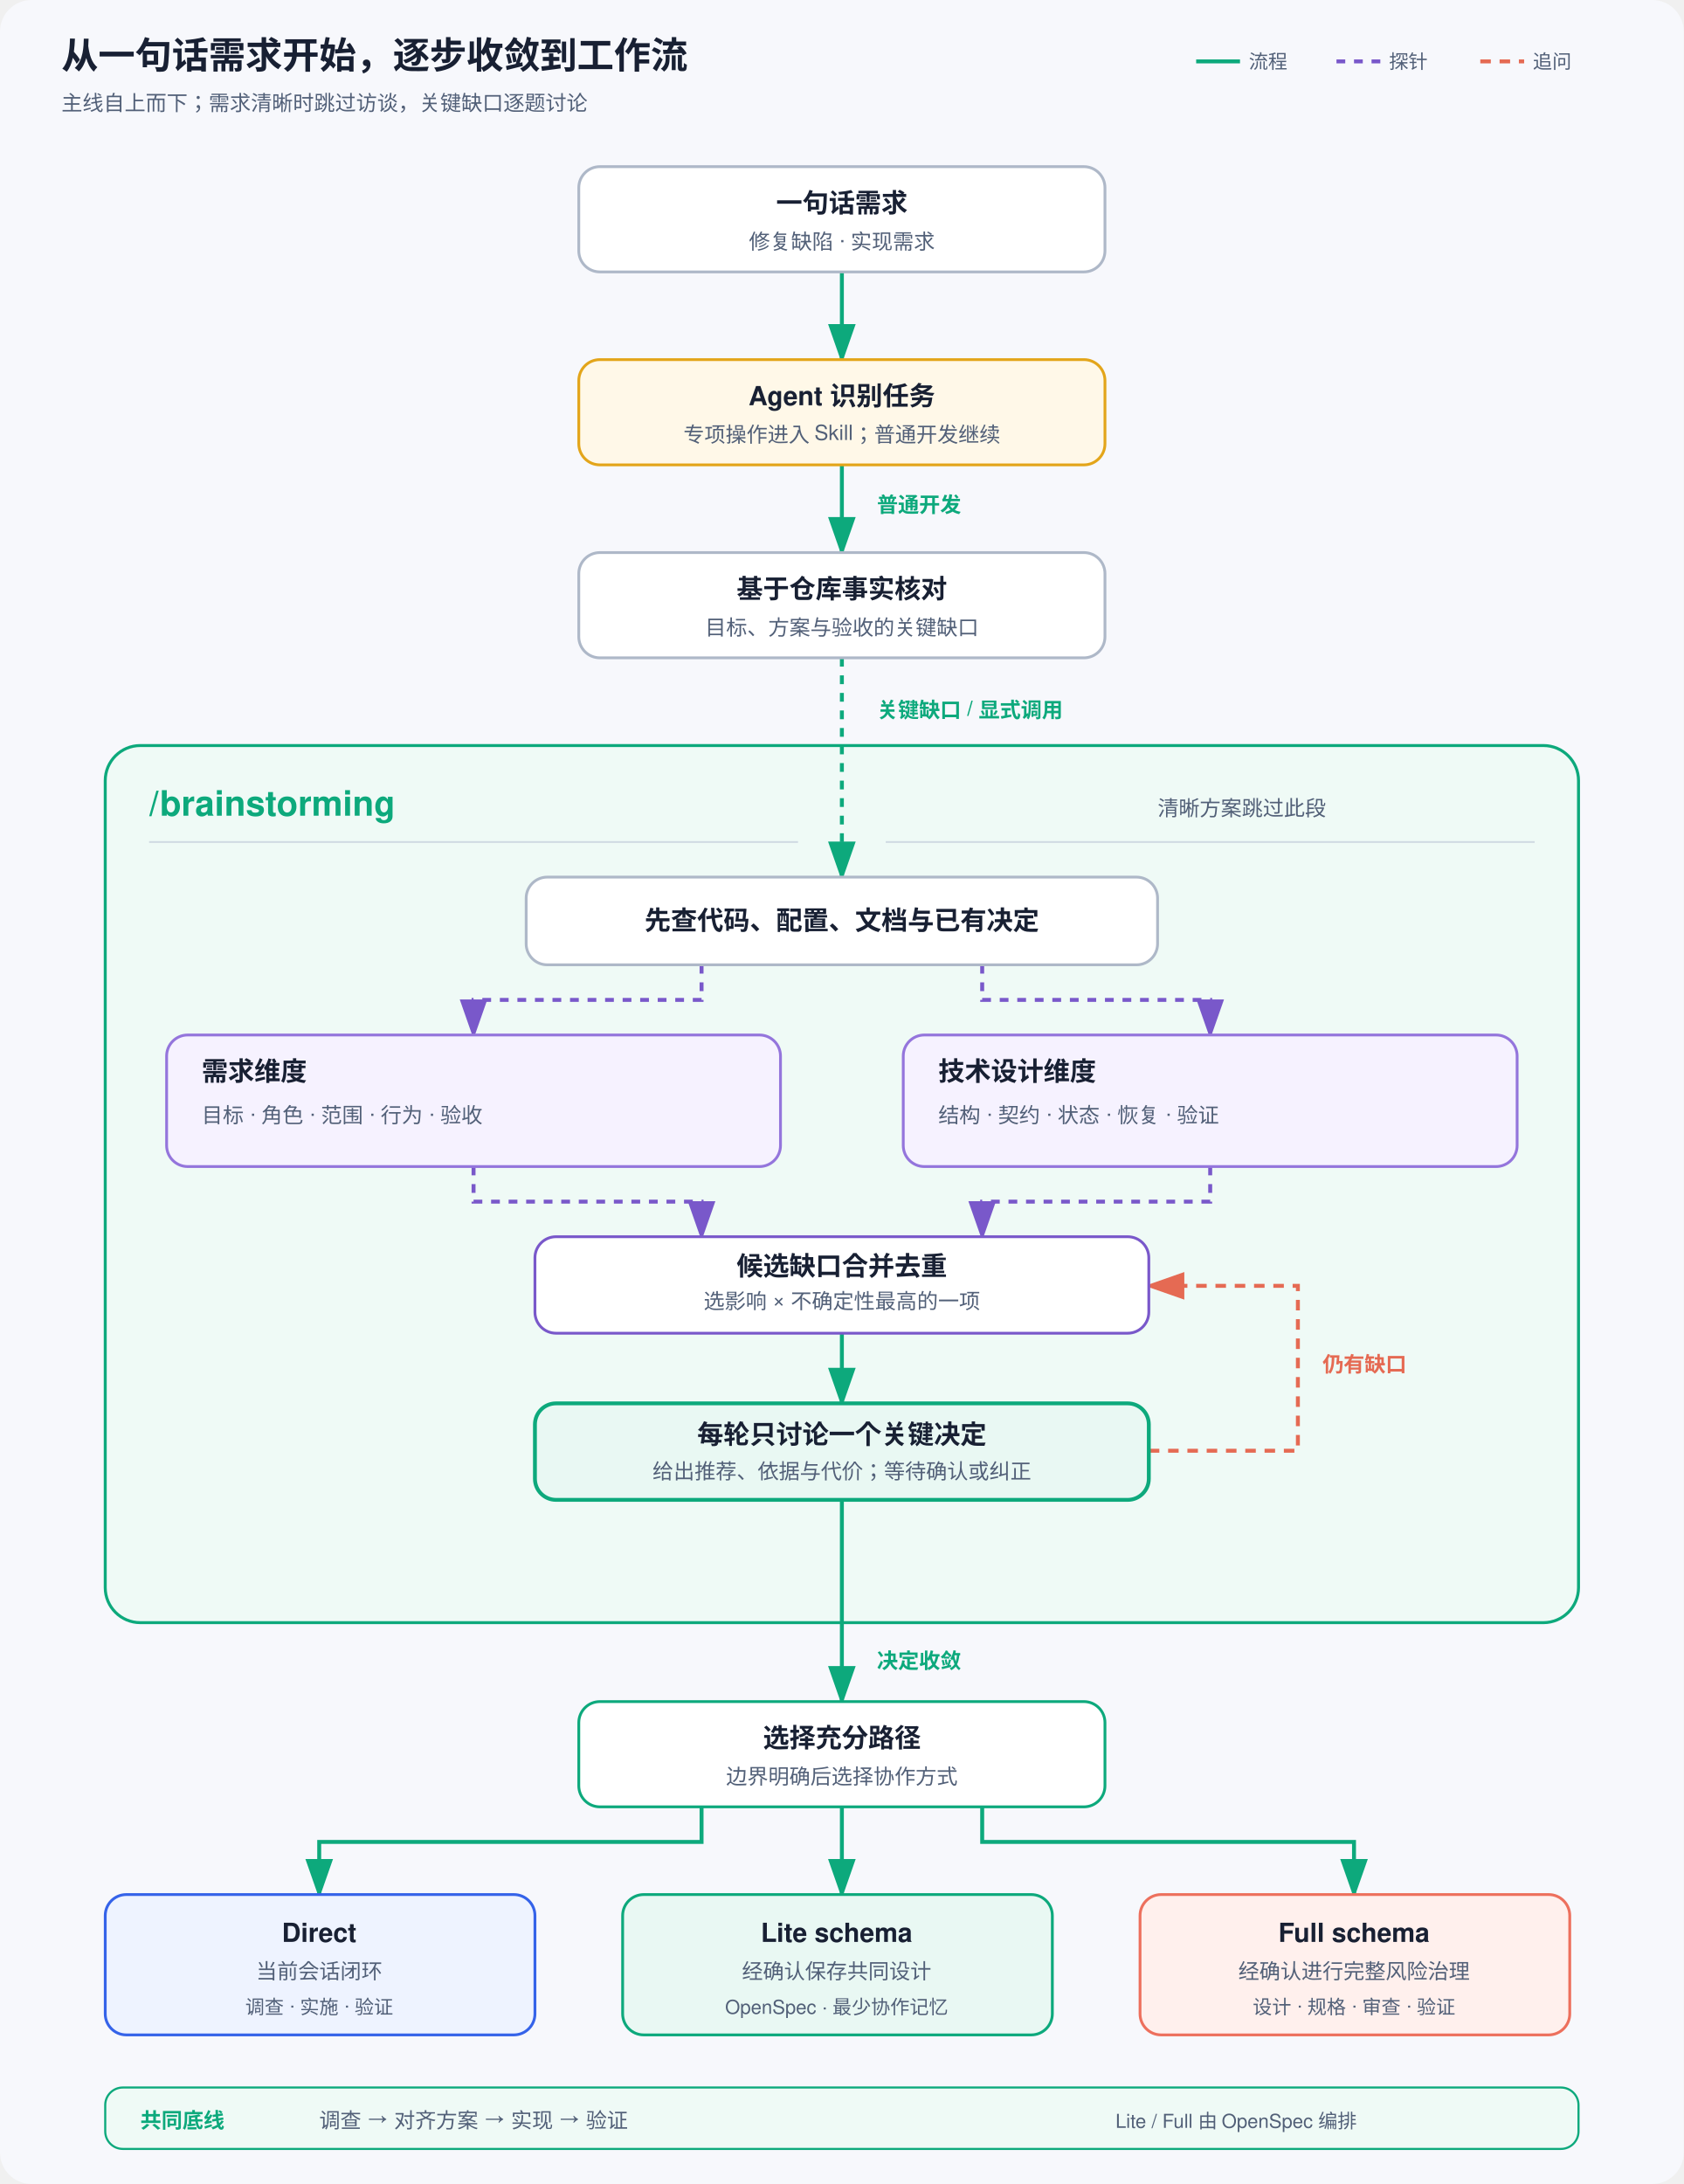
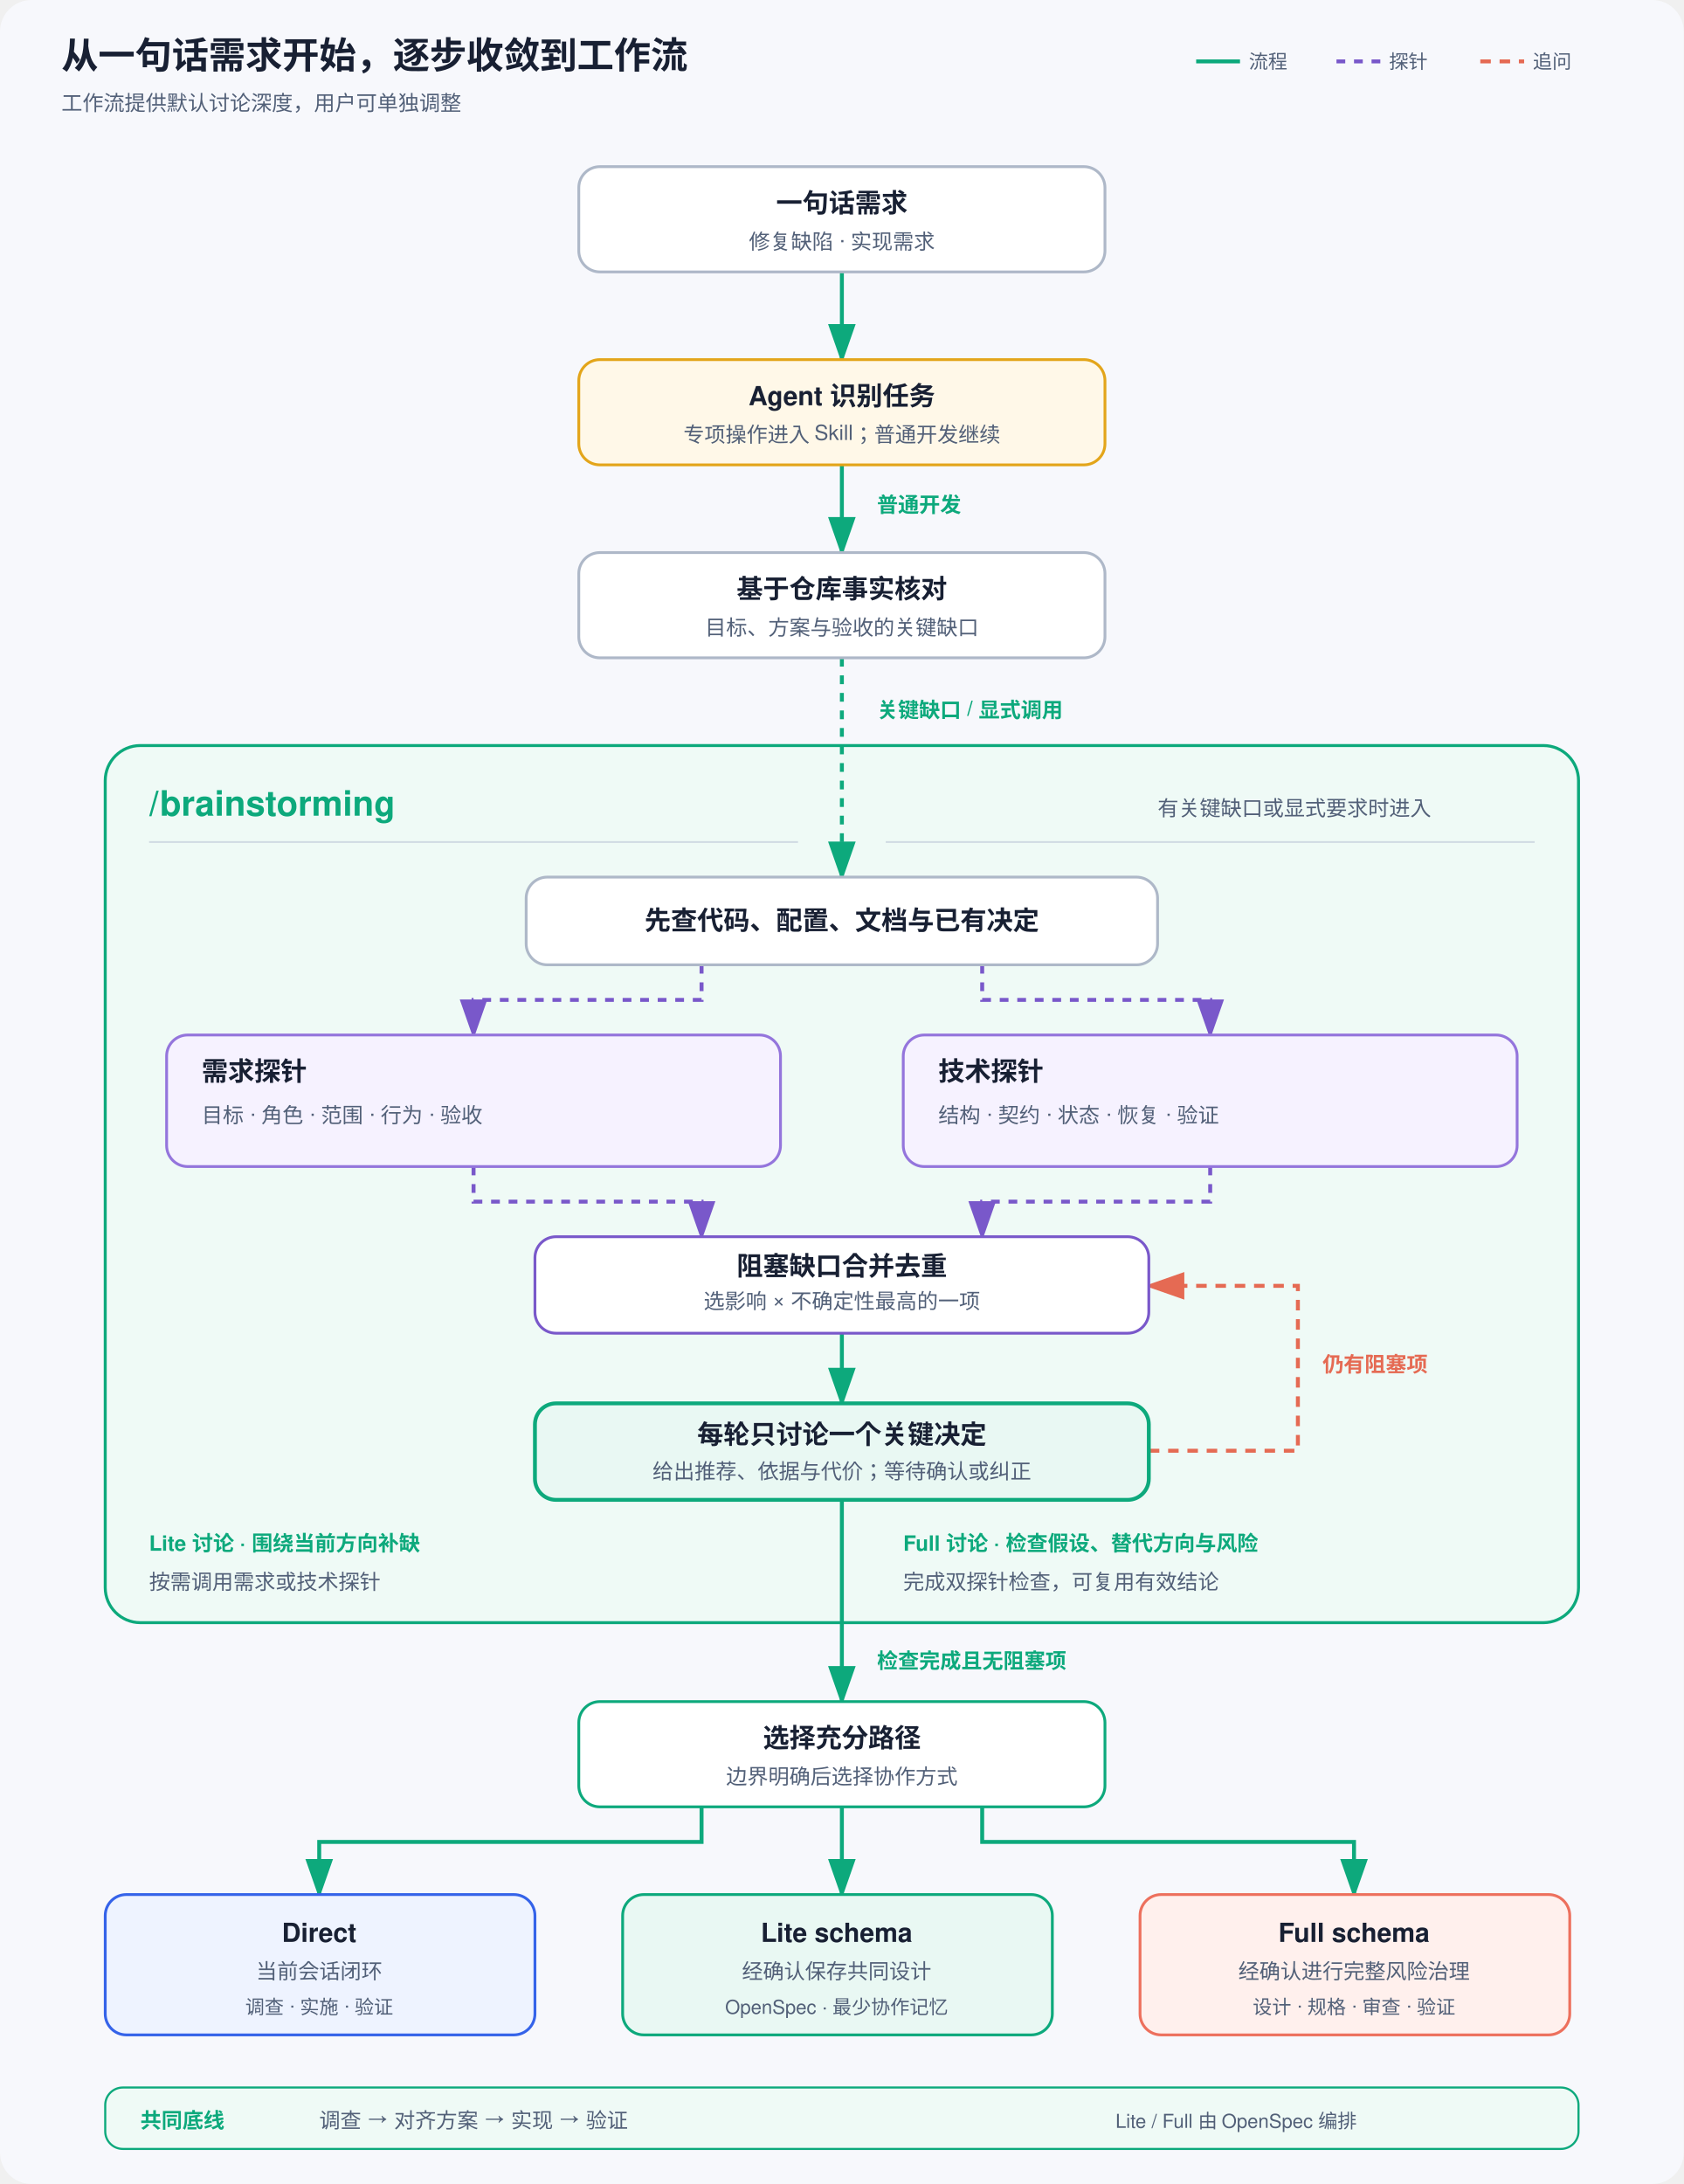
<svg xmlns="http://www.w3.org/2000/svg" viewBox="0 0 960 1245" width="960" height="1245" role="img" aria-labelledby="title desc" data-generator="fireworks-tech-graph" data-schema-version="1" data-style-id="1" data-visual-theme="Flat Icon · DevKeel Green" data-diagram-type="flowchart" data-semantic-profile="generic" data-semantic-valid="true" data-quality-profile="standard">
  <style>
    text { font-family: "Hiragino Sans GB", "PingFang SC", "Microsoft YaHei", "Helvetica Neue", Helvetica, Arial, sans-serif; }
    .title { fill: #182033; font-size: 21px; font-weight: 700; }
    .hint { fill: #526078; font-size: 12px; font-weight: 500; }
    .section { fill: #0da97c; font-size: 20px; font-weight: 700; }
    .node-title { fill: #182033; font-size: 15px; font-weight: 700; }
    .node-subtitle { fill: #526078; font-size: 12px; }
    .tiny { fill: #526078; font-size: 11px; }
    .branch { fill: #0da97c; font-size: 12px; font-weight: 700; }
    .feedback { fill: #e56a53; font-size: 12px; font-weight: 700; }
    .legend { fill: #526078; font-size: 11px; }
  </style>
  <defs>
    <marker id="arrow-primary" markerWidth="10" markerHeight="7" refX="9" refY="3.5" orient="auto">
      <polygon points="0 0,10 3.5,0 7" fill="#0da97c" />
    </marker>
    <marker id="arrow-candidate" markerWidth="10" markerHeight="7" refX="9" refY="3.5" orient="auto">
      <polygon points="0 0,10 3.5,0 7" fill="#7958ca" />
    </marker>
    <marker id="arrow-feedback" markerWidth="10" markerHeight="7" refX="9" refY="3.5" orient="auto">
      <polygon points="0 0,10 3.5,0 7" fill="#e56a53" />
    </marker>
  </defs>
  <rect width="960" height="1245" rx="18" fill="#f7f8fc" data-graph-role="background" />
  <rect id="brainstorm-panel" data-graph-role="container" data-graph-bounds="60,425,900,925" x="60" y="425" width="840" height="500" rx="20" fill="#effaf6" stroke="#0da97c" stroke-width="1.7" />
  <line x1="85" y1="480" x2="455" y2="480" stroke="#cfdae2" stroke-width="1" />
  <line x1="505" y1="480" x2="875" y2="480" stroke="#cfdae2" stroke-width="1" />
  <path id="task-to-agent" data-graph-role="edge" data-edge-id="task-to-agent" data-source="task" data-target="agent" data-edge-kind="flow" data-flow="primary" data-bends="0" data-route-stretch="1" d="M480 155V205" fill="none" stroke="#0da97c" stroke-width="2.25" marker-end="url(#arrow-primary)" />
  <path id="agent-to-gap" data-graph-role="edge" data-edge-id="agent-to-gap" data-source="agent" data-target="gap-check" data-edge-kind="flow" data-flow="primary" data-bends="0" data-route-stretch="1" d="M480 265V315" fill="none" stroke="#0da97c" stroke-width="2.25" marker-end="url(#arrow-primary)" />
  <path id="gap-to-evidence" data-graph-role="edge" data-edge-id="gap-to-evidence" data-source="gap-check" data-target="evidence" data-edge-kind="flow" data-flow="conditional" data-bends="0" data-route-stretch="1" d="M480 375V500" fill="none" stroke="#0da97c" stroke-width="2.25" stroke-dasharray="5 5" marker-end="url(#arrow-primary)" />
  <path id="evidence-to-requirements" data-graph-role="edge" data-edge-id="evidence-to-requirements" data-source="evidence" data-target="requirements" data-edge-kind="flow" data-flow="candidate" data-bends="2" data-route-stretch="1" d="M400 550V570H270V590" fill="none" stroke="#7958ca" stroke-width="2.25" stroke-dasharray="5 5" marker-end="url(#arrow-candidate)" />
  <path id="evidence-to-technical" data-graph-role="edge" data-edge-id="evidence-to-technical" data-source="evidence" data-target="technical" data-edge-kind="flow" data-flow="candidate" data-bends="2" data-route-stretch="1" d="M560 550V570H690V590" fill="none" stroke="#7958ca" stroke-width="2.25" stroke-dasharray="5 5" marker-end="url(#arrow-candidate)" />
  <path id="requirements-to-rank" data-graph-role="edge" data-edge-id="requirements-to-rank" data-source="requirements" data-target="ranking" data-edge-kind="flow" data-flow="candidate" data-bends="2" data-route-stretch="1" d="M270 665V685H400V705" fill="none" stroke="#7958ca" stroke-width="2.25" stroke-dasharray="5 5" marker-end="url(#arrow-candidate)" />
  <path id="technical-to-rank" data-graph-role="edge" data-edge-id="technical-to-rank" data-source="technical" data-target="ranking" data-edge-kind="flow" data-flow="candidate" data-bends="2" data-route-stretch="1" d="M690 665V685H560V705" fill="none" stroke="#7958ca" stroke-width="2.25" stroke-dasharray="5 5" marker-end="url(#arrow-candidate)" />
  <path id="rank-to-interview" data-graph-role="edge" data-edge-id="rank-to-interview" data-source="ranking" data-target="interview" data-edge-kind="flow" data-flow="primary" data-bends="0" data-route-stretch="1" d="M480 760V800" fill="none" stroke="#0da97c" stroke-width="2.25" marker-end="url(#arrow-primary)" />
  <path id="interview-to-rank" data-graph-role="edge" data-edge-id="interview-to-rank" data-source="interview" data-target="ranking" data-edge-kind="flow" data-flow="feedback" data-bends="2" data-route-stretch="1" d="M655 827H740V733H655" fill="none" stroke="#e56a53" stroke-width="2.25" stroke-dasharray="6 5" marker-end="url(#arrow-feedback)" />
  <path id="interview-to-selection" data-graph-role="edge" data-edge-id="interview-to-selection" data-source="interview" data-target="path-selection" data-edge-kind="flow" data-flow="primary" data-bends="0" data-route-stretch="1" d="M480 855V970" fill="none" stroke="#0da97c" stroke-width="2.25" marker-end="url(#arrow-primary)" />
  <path id="selection-to-direct" data-graph-role="edge" data-edge-id="selection-to-direct" data-source="path-selection" data-target="direct" data-edge-kind="flow" data-flow="primary" data-bends="2" data-route-stretch="1" d="M400 1030V1050H182V1080" fill="none" stroke="#0da97c" stroke-width="2.25" marker-end="url(#arrow-primary)" />
  <path id="selection-to-lite" data-graph-role="edge" data-edge-id="selection-to-lite" data-source="path-selection" data-target="lite" data-edge-kind="flow" data-flow="primary" data-bends="0" data-route-stretch="1" d="M480 1030V1080" fill="none" stroke="#0da97c" stroke-width="2.25" marker-end="url(#arrow-primary)" />
  <path id="selection-to-full" data-graph-role="edge" data-edge-id="selection-to-full" data-source="path-selection" data-target="full" data-edge-kind="flow" data-flow="primary" data-bends="2" data-route-stretch="1" d="M560 1030V1050H772V1080" fill="none" stroke="#0da97c" stroke-width="2.25" marker-end="url(#arrow-primary)" />
  <rect id="task" data-node-id="task" data-graph-role="node" data-semantic-role="input" data-graph-bounds="330,95,630,155" x="330" y="95" width="300" height="60" rx="12" fill="#ffffff" stroke="#aeb8c8" stroke-width="1.6" />
  <text class="node-title" x="480" y="121" text-anchor="middle">一句话需求</text>
  <text class="node-subtitle" x="480" y="142" text-anchor="middle">修复缺陷 · 实现需求</text>
  <rect id="agent" data-node-id="agent" data-graph-role="node" data-semantic-role="orchestrator" data-graph-bounds="330,205,630,265" x="330" y="205" width="300" height="60" rx="12" fill="#fff8e8" stroke="#e3a51a" stroke-width="1.6" />
  <text class="node-title" x="480" y="231" text-anchor="middle">Agent 识别任务</text>
  <text class="node-subtitle" x="480" y="252" text-anchor="middle">专项操作进入 Skill；普通开发继续</text>
  <rect id="gap-check" data-node-id="gap-check" data-graph-role="node" data-semantic-role="gap-check" data-graph-bounds="330,315,630,375" x="330" y="315" width="300" height="60" rx="12" fill="#ffffff" stroke="#aeb8c8" stroke-width="1.6" />
  <text class="node-title" x="480" y="341" text-anchor="middle">基于仓库事实核对</text>
  <text class="node-subtitle" x="480" y="362" text-anchor="middle">目标、方案与验收的关键缺口</text>
  <rect id="evidence" data-node-id="evidence" data-graph-role="node" data-semantic-role="evidence" data-graph-bounds="300,500,660,550" x="300" y="500" width="360" height="50" rx="12" fill="#ffffff" stroke="#aeb8c8" stroke-width="1.6" />
  <text class="node-title" x="480" y="530" text-anchor="middle">先查代码、配置、文档与已有决定</text>
  <rect id="requirements" data-node-id="requirements" data-graph-role="node" data-semantic-role="probe" data-graph-bounds="95,590,445,665" x="95" y="590" width="350" height="75" rx="12" fill="#f6f2ff" stroke="#9475dc" stroke-width="1.6" />
-   <text class="node-title" x="115" y="616" text-anchor="start">需求维度</text>
+   <text class="node-title" x="115" y="616" text-anchor="start">需求探针</text>
  <text class="node-subtitle" x="115" y="640" text-anchor="start">目标 · 角色 · 范围 · 行为 · 验收</text>
  <rect id="technical" data-node-id="technical" data-graph-role="node" data-semantic-role="probe" data-graph-bounds="515,590,865,665" x="515" y="590" width="350" height="75" rx="12" fill="#f6f2ff" stroke="#9475dc" stroke-width="1.6" />
-   <text class="node-title" x="535" y="616" text-anchor="start">技术设计维度</text>
+   <text class="node-title" x="535" y="616" text-anchor="start">技术探针</text>
  <text class="node-subtitle" x="535" y="640" text-anchor="start">结构 · 契约 · 状态 · 恢复 · 验证</text>
  <rect id="ranking" data-node-id="ranking" data-graph-role="node" data-semantic-role="ranking" data-graph-bounds="305,705,655,760" x="305" y="705" width="350" height="55" rx="12" fill="#ffffff" stroke="#7958ca" stroke-width="1.6" />
-   <text class="node-title" x="480" y="727" text-anchor="middle">候选缺口合并去重</text>
+   <text class="node-title" x="480" y="727" text-anchor="middle">阻塞缺口合并去重</text>
  <text class="node-subtitle" x="480" y="746" text-anchor="middle">选影响 × 不确定性最高的一项</text>
  <rect id="interview" data-node-id="interview" data-graph-role="node" data-semantic-role="interview" data-graph-bounds="305,800,655,855" x="305" y="800" width="350" height="55" rx="12" fill="#e9f8f3" stroke="#0da97c" stroke-width="2.2" />
  <text class="node-title" x="480" y="823" text-anchor="middle">每轮只讨论一个关键决定</text>
  <text class="node-subtitle" x="480" y="843" text-anchor="middle">给出推荐、依据与代价；等待确认或纠正</text>
  <rect id="path-selection" data-node-id="path-selection" data-graph-role="node" data-semantic-role="decision" data-graph-bounds="330,970,630,1030" x="330" y="970" width="300" height="60" rx="12" fill="#ffffff" stroke="#0da97c" stroke-width="1.6" />
  <text class="node-title" x="480" y="996" text-anchor="middle">选择充分路径</text>
  <text class="node-subtitle" x="480" y="1017" text-anchor="middle">边界明确后选择协作方式</text>
  <rect id="direct" data-node-id="direct" data-graph-role="node" data-semantic-role="direct" data-graph-bounds="60,1080,305,1160" x="60" y="1080" width="245" height="80" rx="12" fill="#eef3ff" stroke="#3563e9" stroke-width="1.6" />
  <text class="node-title" x="182" y="1107" text-anchor="middle">Direct</text>
  <text class="node-subtitle" x="182" y="1128" text-anchor="middle">当前会话闭环</text>
  <text class="tiny" x="182" y="1148" text-anchor="middle">调查 · 实施 · 验证</text>
  <rect id="lite" data-node-id="lite" data-graph-role="node" data-semantic-role="lite" data-graph-bounds="355,1080,600,1160" x="355" y="1080" width="245" height="80" rx="12" fill="#e9f8f3" stroke="#0da97c" stroke-width="1.6" />
  <text class="node-title" x="477" y="1107" text-anchor="middle">Lite schema</text>
  <text class="node-subtitle" x="477" y="1128" text-anchor="middle">经确认保存共同设计</text>
  <text class="tiny" x="477" y="1148" text-anchor="middle">OpenSpec · 最少协作记忆</text>
  <rect id="full" data-node-id="full" data-graph-role="node" data-semantic-role="full" data-graph-bounds="650,1080,895,1160" x="650" y="1080" width="245" height="80" rx="12" fill="#fff0ed" stroke="#ed705d" stroke-width="1.6" />
  <text class="node-title" x="772" y="1107" text-anchor="middle">Full schema</text>
  <text class="node-subtitle" x="772" y="1128" text-anchor="middle">经确认进行完整风险治理</text>
  <text class="tiny" x="772" y="1148" text-anchor="middle">设计 · 规格 · 审查 · 验证</text>
  <text class="title" x="35" y="39" text-anchor="start">从一句话需求开始，逐步收敛到工作流</text>
-   <text class="hint" x="35" y="63" text-anchor="start">主线自上而下；需求清晰时跳过访谈，关键缺口逐题讨论</text>
+   <text class="hint" x="35" y="63" text-anchor="start">工作流提供默认讨论深度，用户可单独调整</text>
  <text class="section" x="85" y="465" text-anchor="start">/brainstorming</text>
-   <text class="hint" x="660" y="465" text-anchor="start">清晰方案跳过此段</text>
+   <text class="hint" x="660" y="465" text-anchor="start">有关键缺口或显式要求时进入</text>
+   <text class="branch" x="85" y="884" text-anchor="start">Lite 讨论 · 围绕当前方向补缺</text>
+   <text class="node-subtitle" x="85" y="906" text-anchor="start">按需调用需求或技术探针</text>
+   <text class="branch" x="515" y="884" text-anchor="start">Full 讨论 · 检查假设、替代方向与风险</text>
+   <text class="node-subtitle" x="515" y="906" text-anchor="start">完成双探针检查，可复用有效结论</text>
  <text class="branch" x="500" y="292" text-anchor="start">普通开发</text>
  <text class="branch" x="500" y="409" text-anchor="start">关键缺口 / 显式调用</text>
-   <text class="feedback" x="754" y="782" text-anchor="start">仍有缺口</text>
-   <text class="branch" x="500" y="951" text-anchor="start">决定收敛</text>
+   <text class="feedback" x="754" y="782" text-anchor="start">仍有阻塞项</text>
+   <text class="branch" x="500" y="951" text-anchor="start">检查完成且无阻塞项</text>
  <rect x="60" y="1190" width="840" height="35" rx="10" fill="#effaf6" stroke="#0da97c" stroke-width="1.2" />
  <text class="branch" x="80" y="1213" text-anchor="start">共同底线</text>
  <text class="node-subtitle" x="182" y="1213" text-anchor="start">调查 → 对齐方案 → 实现 → 验证</text>
  <text class="tiny" x="636" y="1213" text-anchor="start">Lite / Full 由 OpenSpec 编排</text>
  <g data-graph-role="legend">
    <line x1="682" y1="35" x2="707" y2="35" stroke="#0da97c" stroke-width="2.25" />
    <text class="legend" x="712" y="39" text-anchor="start">流程</text>
    <line x1="762" y1="35" x2="787" y2="35" stroke="#7958ca" stroke-width="2.25" stroke-dasharray="5 5" />
    <text class="legend" x="792" y="39" text-anchor="start">探针</text>
    <line x1="844" y1="35" x2="869" y2="35" stroke="#e56a53" stroke-width="2.25" stroke-dasharray="6 5" />
    <text class="legend" x="874" y="39" text-anchor="start">追问</text>
  </g>
</svg>
